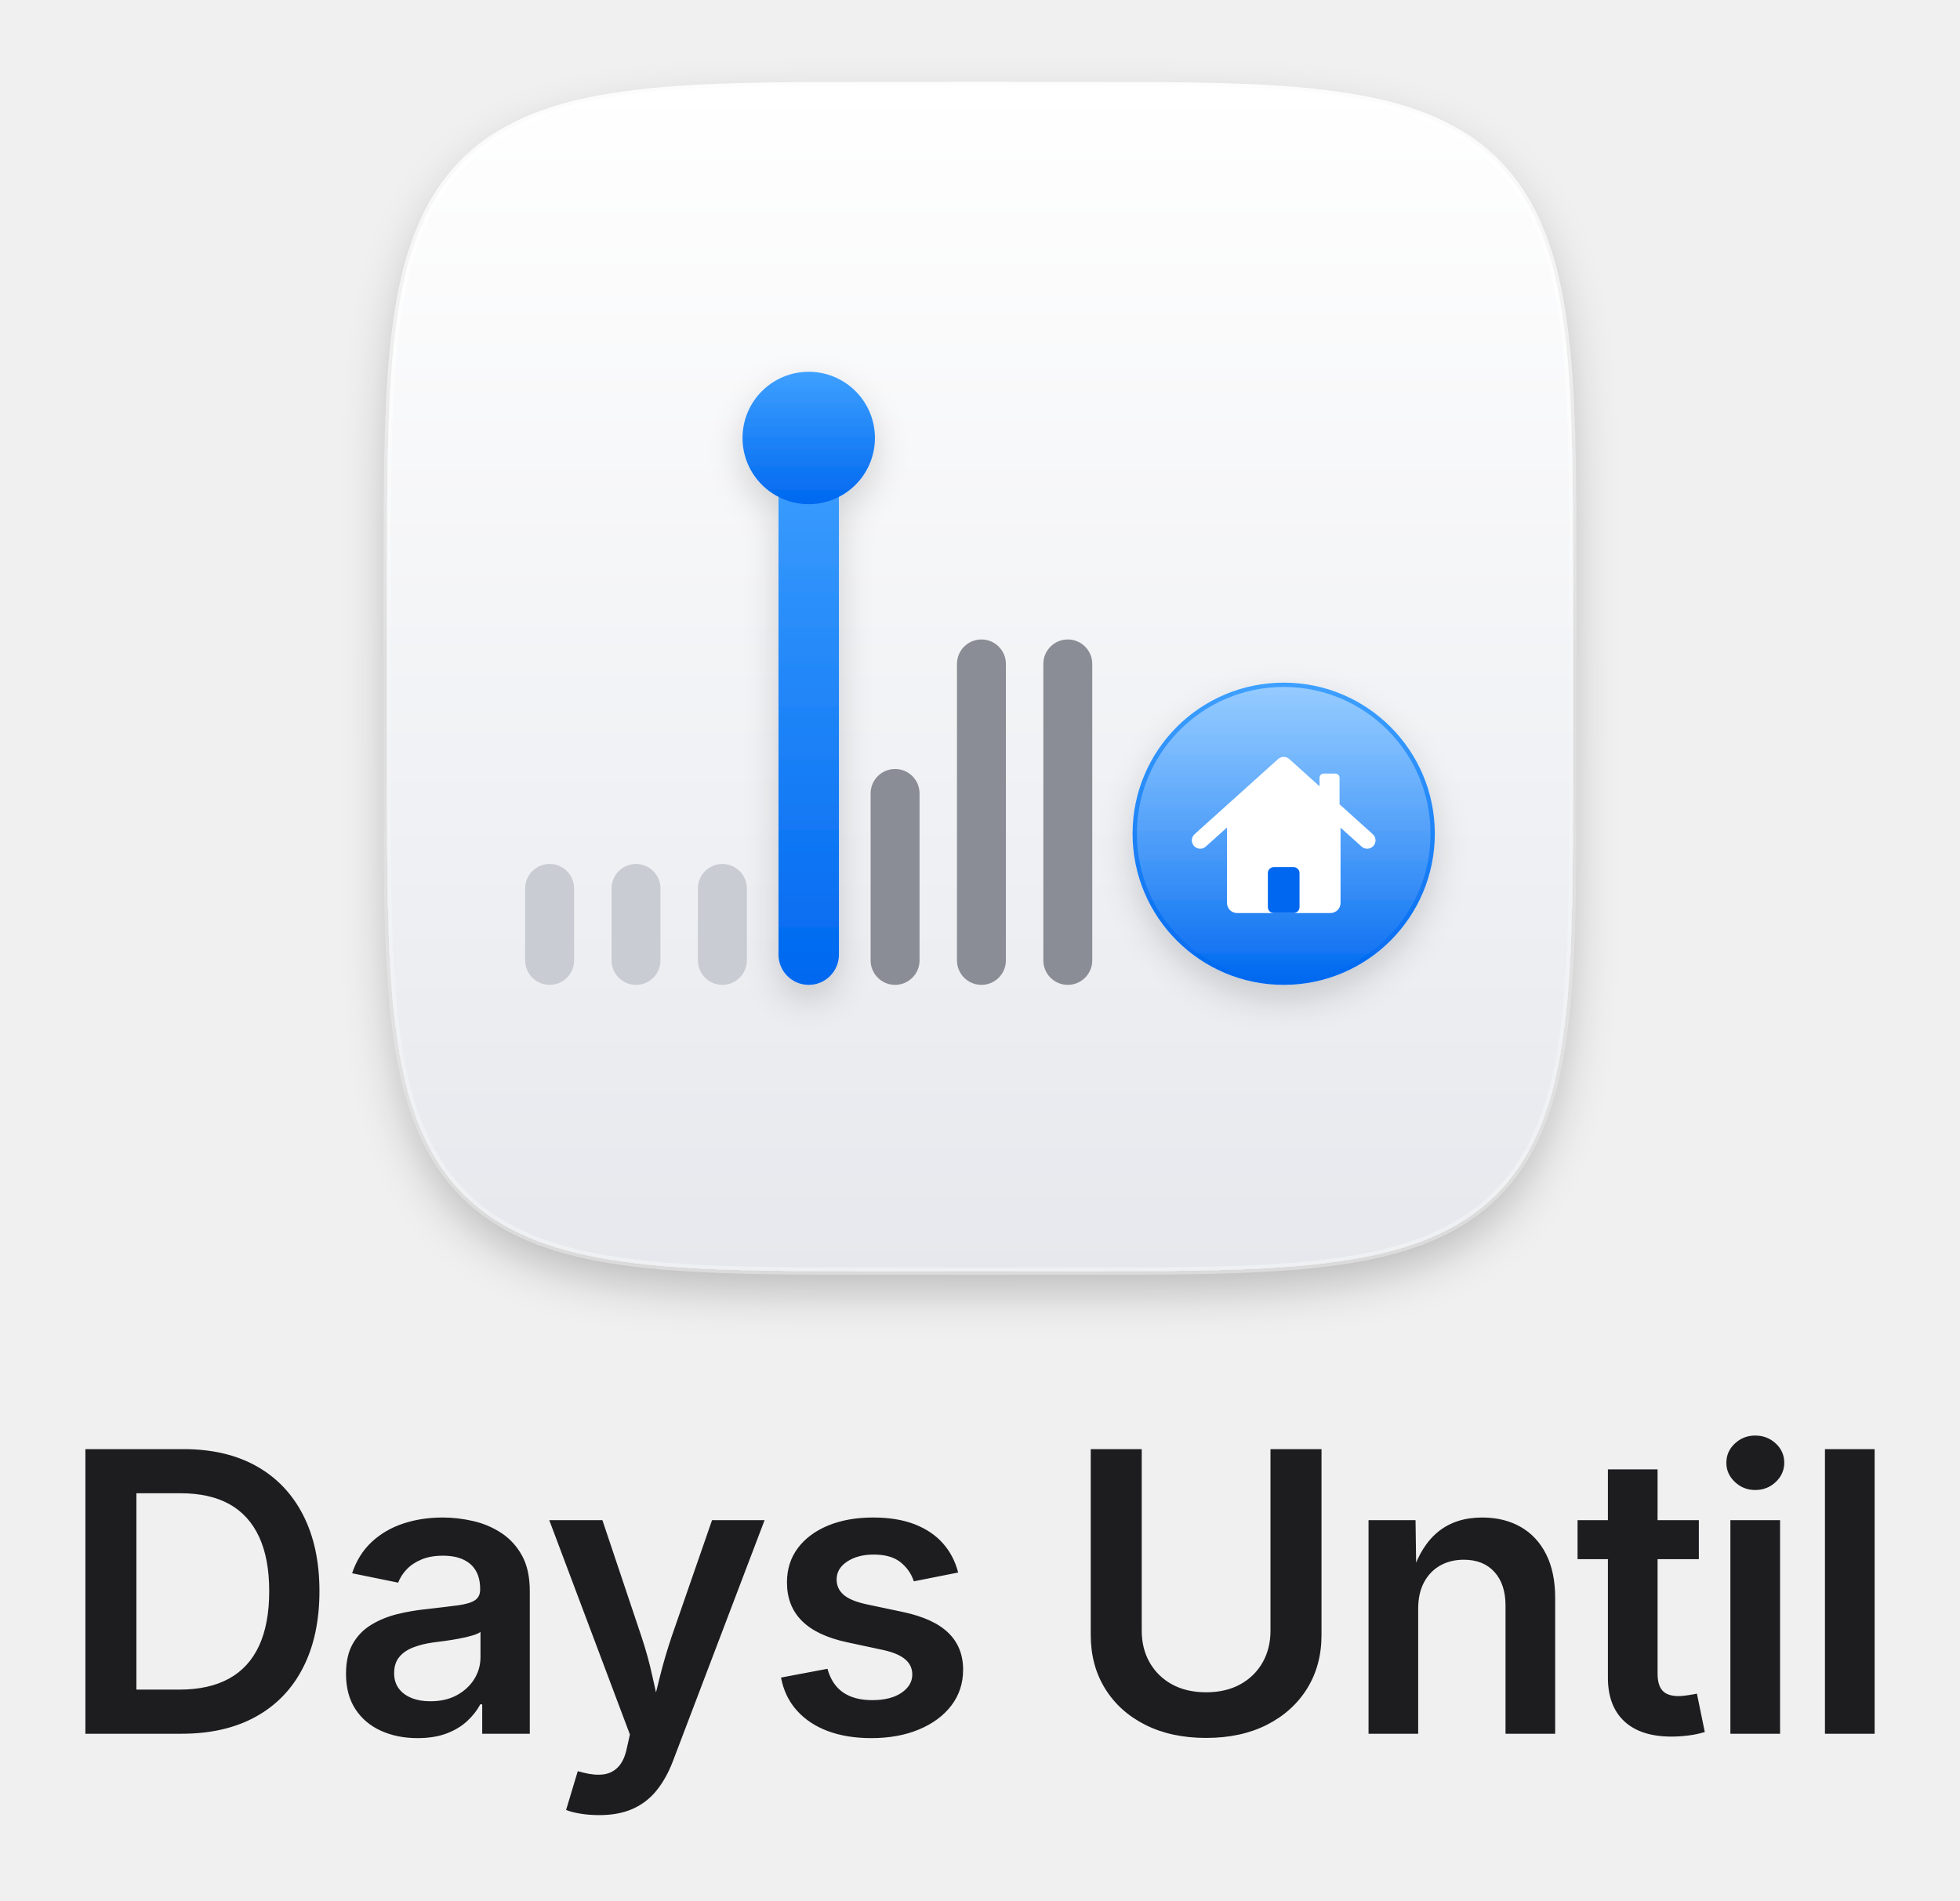
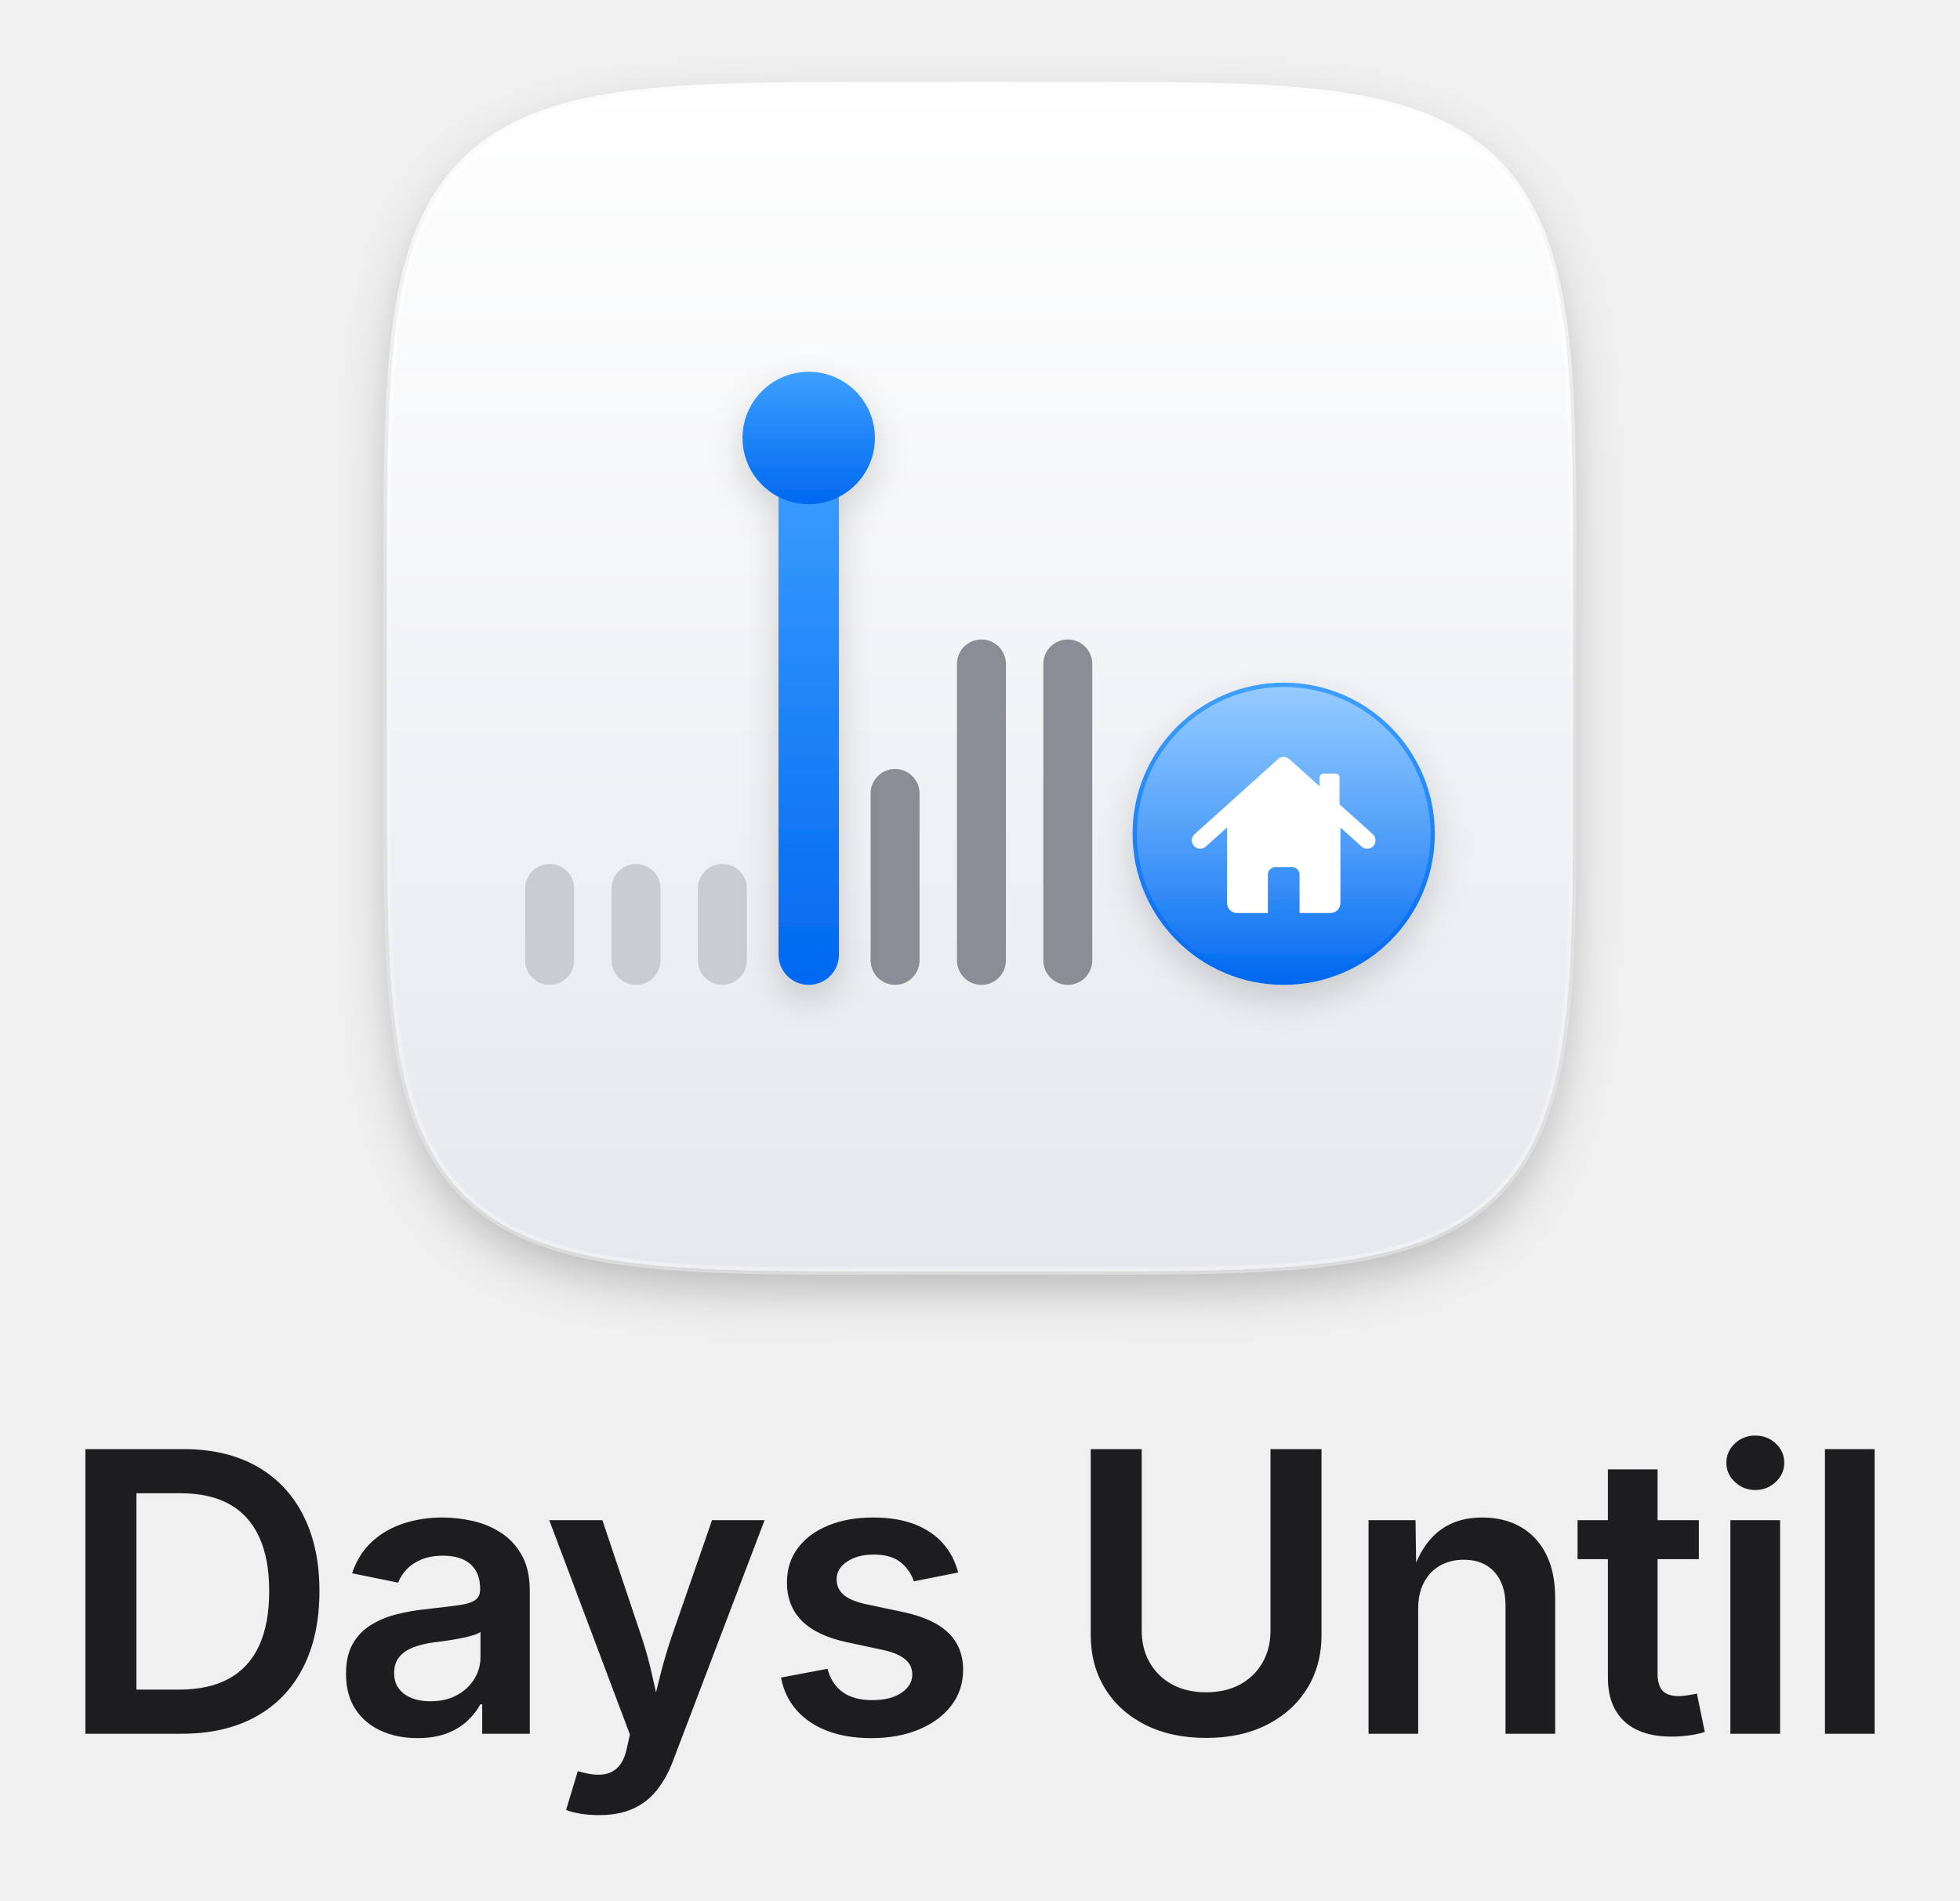
<svg xmlns="http://www.w3.org/2000/svg" viewBox="-168.879 40.672 1361.76 1320.56" width="1361.76" height="1320.56" role="img">
  <defs>
    <linearGradient id="ibg" x1="0" y1="0" x2="0" y2="1">
      <stop offset="0.00" stop-color="#FFFFFF" stop-opacity="1.00" />
      <stop offset="1.00" stop-color="#E6E8ED" stop-opacity="1.00" />
    </linearGradient>
    <linearGradient id="irim" x1="0" y1="0" x2="0" y2="1">
      <stop offset="0.00" stop-color="#FFFFFF" stop-opacity="0.90" />
      <stop offset="0.50" stop-color="#FFFFFF" stop-opacity="0.15" />
      <stop offset="1.00" stop-color="#FFFFFF" stop-opacity="0.35" />
    </linearGradient>
    <linearGradient id="iac" x1="0" y1="0" x2="0" y2="1">
      <stop offset="0.00" stop-color="#3EA0FF" stop-opacity="1.00" />
      <stop offset="1.00" stop-color="#0068F0" stop-opacity="1.00" />
    </linearGradient>
    <linearGradient id="ihl" x1="0" y1="0" x2="0" y2="1">
      <stop offset="0.00" stop-color="#FFFFFF" stop-opacity="0.45" />
      <stop offset="1.00" stop-color="#FFFFFF" stop-opacity="0.00" />
    </linearGradient>
    <clipPath id="iclip">
      <path d="M924.0 512.0 L923.9 608.0 L923.8 638.6 L923.5 660.9 L923.1 679.0 L922.6 694.5 L922.0 708.2 L921.2 720.5 L920.4 731.8 L919.4 742.2 L918.3 751.9 L917.1 761.0 L915.8 769.6 L914.4 777.6 L912.8 785.3 L911.2 792.6 L909.4 799.5 L907.5 806.1 L905.4 812.4 L903.3 818.5 L901.0 824.2 L898.5 829.8 L896.0 835.1 L893.3 840.2 L890.5 845.1 L887.6 849.8 L884.5 854.3 L881.2 858.7 L877.9 862.8 L874.3 866.8 L870.7 870.7 L866.8 874.3 L862.8 877.9 L858.7 881.2 L854.3 884.5 L849.8 887.6 L845.1 890.5 L840.2 893.3 L835.1 896.0 L829.8 898.5 L824.2 901.0 L818.5 903.3 L812.4 905.4 L806.1 907.5 L799.5 909.4 L792.6 911.2 L785.3 912.8 L777.6 914.4 L769.6 915.8 L761.0 917.1 L751.9 918.3 L742.2 919.4 L731.8 920.4 L720.5 921.2 L708.2 922.0 L694.5 922.6 L679.0 923.1 L660.9 923.5 L638.6 923.8 L608.0 923.9 L512.0 924.0 L416.0 923.9 L385.4 923.8 L363.1 923.5 L345.0 923.1 L329.5 922.6 L315.8 922.0 L303.5 921.2 L292.2 920.4 L281.8 919.4 L272.1 918.3 L263.0 917.1 L254.4 915.8 L246.4 914.4 L238.7 912.8 L231.4 911.2 L224.5 909.4 L217.9 907.5 L211.6 905.4 L205.5 903.3 L199.8 901.0 L194.2 898.5 L188.9 896.0 L183.8 893.3 L178.9 890.5 L174.2 887.6 L169.7 884.5 L165.3 881.2 L161.2 877.9 L157.2 874.3 L153.3 870.7 L149.7 866.8 L146.1 862.8 L142.8 858.7 L139.5 854.3 L136.4 849.8 L133.5 845.1 L130.7 840.2 L128.0 835.1 L125.5 829.8 L123.0 824.2 L120.7 818.5 L118.6 812.4 L116.5 806.1 L114.6 799.5 L112.8 792.6 L111.2 785.3 L109.6 777.6 L108.2 769.6 L106.9 761.0 L105.7 751.9 L104.6 742.2 L103.6 731.8 L102.8 720.5 L102.0 708.2 L101.4 694.5 L100.9 679.0 L100.5 660.9 L100.2 638.6 L100.1 608.0 L100.0 512.0 L100.1 416.0 L100.2 385.4 L100.5 363.1 L100.9 345.0 L101.4 329.5 L102.0 315.8 L102.8 303.5 L103.6 292.2 L104.6 281.8 L105.7 272.1 L106.9 263.0 L108.2 254.4 L109.6 246.4 L111.2 238.7 L112.8 231.4 L114.6 224.5 L116.5 217.9 L118.6 211.6 L120.7 205.5 L123.0 199.8 L125.5 194.2 L128.0 188.9 L130.7 183.8 L133.5 178.9 L136.4 174.2 L139.5 169.7 L142.8 165.3 L146.1 161.2 L149.7 157.2 L153.3 153.3 L157.2 149.7 L161.2 146.1 L165.3 142.8 L169.7 139.5 L174.2 136.4 L178.9 133.5 L183.8 130.7 L188.9 128.0 L194.2 125.5 L199.8 123.0 L205.5 120.7 L211.6 118.6 L217.9 116.5 L224.5 114.6 L231.4 112.8 L238.7 111.2 L246.4 109.6 L254.4 108.2 L263.0 106.9 L272.1 105.7 L281.8 104.6 L292.2 103.6 L303.5 102.8 L315.8 102.0 L329.5 101.4 L345.0 100.9 L363.1 100.5 L385.4 100.2 L416.0 100.1 L512.0 100.0 L608.0 100.1 L638.6 100.2 L660.9 100.5 L679.0 100.9 L694.5 101.4 L708.2 102.0 L720.5 102.8 L731.8 103.6 L742.2 104.6 L751.9 105.7 L761.0 106.9 L769.6 108.2 L777.6 109.6 L785.3 111.2 L792.6 112.8 L799.5 114.6 L806.1 116.5 L812.4 118.6 L818.5 120.7 L824.2 123.0 L829.8 125.5 L835.1 128.0 L840.2 130.7 L845.1 133.5 L849.8 136.4 L854.3 139.5 L858.7 142.8 L862.8 146.1 L866.8 149.7 L870.7 153.3 L874.3 157.2 L877.9 161.2 L881.2 165.3 L884.5 169.7 L887.6 174.2 L890.5 178.9 L893.3 183.8 L896.0 188.9 L898.5 194.2 L901.0 199.8 L903.3 205.5 L905.4 211.6 L907.5 217.9 L909.4 224.5 L911.2 231.4 L912.8 238.7 L914.4 246.4 L915.8 254.4 L917.1 263.0 L918.3 272.1 L919.4 281.8 L920.4 292.2 L921.2 303.5 L922.0 315.8 L922.6 329.5 L923.1 345.0 L923.5 363.1 L923.8 385.4 L923.9 416.0Z" />
    </clipPath>
    <filter id="ish" x="-20%" y="-20%" width="140%" height="150%">
      <feDropShadow dx="0" dy="14" stdDeviation="16" flood-color="#000" flood-opacity="0.22" />
    </filter>
    <filter id="igs" x="-30%" y="-30%" width="160%" height="170%">
      <feDropShadow dx="0" dy="10" stdDeviation="12" flood-color="#000" flood-opacity="0.16" />
    </filter>
  </defs>
  <g transform="translate(0.00 0.00) scale(1)">
    <path d="M924.0 512.0 L923.9 608.0 L923.8 638.6 L923.5 660.9 L923.1 679.0 L922.6 694.5 L922.0 708.2 L921.2 720.5 L920.4 731.8 L919.4 742.2 L918.3 751.9 L917.1 761.0 L915.8 769.6 L914.4 777.6 L912.8 785.3 L911.2 792.6 L909.4 799.5 L907.5 806.1 L905.4 812.4 L903.3 818.5 L901.0 824.2 L898.5 829.8 L896.0 835.1 L893.3 840.2 L890.5 845.1 L887.6 849.8 L884.5 854.3 L881.2 858.7 L877.9 862.8 L874.3 866.8 L870.7 870.7 L866.8 874.3 L862.8 877.9 L858.7 881.2 L854.3 884.5 L849.8 887.6 L845.1 890.5 L840.2 893.3 L835.1 896.0 L829.8 898.5 L824.2 901.0 L818.5 903.3 L812.4 905.4 L806.1 907.5 L799.5 909.4 L792.6 911.2 L785.3 912.8 L777.6 914.4 L769.6 915.8 L761.0 917.1 L751.9 918.3 L742.2 919.4 L731.8 920.4 L720.5 921.2 L708.2 922.0 L694.5 922.6 L679.0 923.1 L660.9 923.5 L638.6 923.8 L608.0 923.9 L512.0 924.0 L416.0 923.9 L385.4 923.8 L363.1 923.5 L345.0 923.1 L329.5 922.6 L315.8 922.0 L303.5 921.2 L292.2 920.4 L281.8 919.4 L272.1 918.3 L263.0 917.1 L254.4 915.8 L246.4 914.4 L238.7 912.8 L231.4 911.2 L224.5 909.4 L217.9 907.5 L211.6 905.4 L205.5 903.3 L199.8 901.0 L194.2 898.5 L188.9 896.0 L183.8 893.3 L178.9 890.5 L174.2 887.6 L169.7 884.5 L165.3 881.2 L161.2 877.9 L157.2 874.3 L153.3 870.7 L149.7 866.8 L146.1 862.8 L142.8 858.7 L139.5 854.3 L136.4 849.8 L133.5 845.1 L130.7 840.2 L128.0 835.1 L125.5 829.8 L123.0 824.2 L120.7 818.5 L118.6 812.4 L116.5 806.1 L114.6 799.5 L112.8 792.6 L111.2 785.3 L109.6 777.6 L108.2 769.6 L106.9 761.0 L105.7 751.9 L104.6 742.2 L103.6 731.8 L102.8 720.5 L102.0 708.2 L101.4 694.5 L100.9 679.0 L100.5 660.9 L100.2 638.6 L100.1 608.0 L100.0 512.0 L100.1 416.0 L100.2 385.4 L100.5 363.1 L100.9 345.0 L101.4 329.5 L102.0 315.8 L102.8 303.5 L103.6 292.2 L104.6 281.8 L105.7 272.1 L106.9 263.0 L108.2 254.4 L109.6 246.4 L111.2 238.7 L112.8 231.4 L114.6 224.5 L116.5 217.9 L118.6 211.6 L120.7 205.5 L123.0 199.8 L125.5 194.2 L128.0 188.9 L130.7 183.8 L133.5 178.9 L136.4 174.2 L139.5 169.7 L142.8 165.3 L146.1 161.2 L149.7 157.2 L153.3 153.3 L157.2 149.7 L161.2 146.1 L165.3 142.8 L169.7 139.5 L174.2 136.4 L178.9 133.5 L183.8 130.7 L188.9 128.0 L194.2 125.5 L199.8 123.0 L205.5 120.7 L211.6 118.6 L217.9 116.5 L224.5 114.6 L231.4 112.8 L238.7 111.2 L246.4 109.6 L254.4 108.2 L263.0 106.9 L272.1 105.7 L281.8 104.6 L292.2 103.6 L303.5 102.8 L315.8 102.0 L329.5 101.4 L345.0 100.9 L363.1 100.5 L385.4 100.2 L416.0 100.1 L512.0 100.0 L608.0 100.1 L638.6 100.2 L660.9 100.5 L679.0 100.9 L694.5 101.4 L708.2 102.0 L720.5 102.8 L731.8 103.6 L742.2 104.6 L751.9 105.7 L761.0 106.9 L769.6 108.2 L777.6 109.6 L785.3 111.2 L792.6 112.8 L799.5 114.6 L806.1 116.5 L812.4 118.6 L818.5 120.7 L824.2 123.0 L829.8 125.5 L835.1 128.0 L840.2 130.7 L845.1 133.5 L849.8 136.4 L854.3 139.5 L858.7 142.8 L862.8 146.1 L866.8 149.7 L870.7 153.3 L874.3 157.2 L877.9 161.2 L881.2 165.3 L884.5 169.7 L887.6 174.2 L890.5 178.9 L893.3 183.8 L896.0 188.9 L898.5 194.2 L901.0 199.8 L903.3 205.5 L905.4 211.6 L907.5 217.9 L909.4 224.5 L911.2 231.4 L912.8 238.7 L914.4 246.4 L915.8 254.4 L917.1 263.0 L918.3 272.1 L919.4 281.8 L920.4 292.2 L921.2 303.5 L922.0 315.8 L922.6 329.5 L923.1 345.0 L923.5 363.1 L923.8 385.4 L923.9 416.0Z" fill="url(#ibg)" filter="url(#ish)" />
    <g clip-path="url(#iclip)">
      <rect x="196.0" y="641.0" width="34" height="84" rx="17.0" fill="#C9CCD3" />
      <rect x="256.0" y="641.0" width="34" height="84" rx="17.0" fill="#C9CCD3" />
      <rect x="316.0" y="641.0" width="34" height="84" rx="17.0" fill="#C9CCD3" />
      <rect x="436.0" y="575.0" width="34" height="150" rx="17.0" fill="#8A8D95" />
      <rect x="496.0" y="485.0" width="34" height="240" rx="17.0" fill="#8A8D95" />
      <rect x="556.0" y="485.0" width="34" height="240" rx="17.0" fill="#8A8D95" />
      <g filter="url(#igs)">
        <rect x="372.0" y="345.0" width="42" height="380" rx="21.0" fill="url(#iac)" />
        <circle cx="393.0" cy="345.0" r="46" fill="url(#iac)" />
        <circle cx="723.0" cy="620.0" r="105" fill="url(#iac)" />
      </g>
      <circle cx="723.0" cy="620.0" r="102" fill="url(#ihl)" />
      <rect x="747.9" y="578.2" width="13.9" height="29.0" rx="2.9" fill="#FFFFFF" />
      <path d="M665.0 624.6 L723.0 572.4 L781.0 624.6" fill="none" stroke="#FFFFFF" stroke-width="11.6" stroke-linecap="round" stroke-linejoin="round" />
      <path d="M683.6 608.4 L723.0 575.9 L762.4 608.4 Z" fill="#FFFFFF" />
-       <rect x="683.6" y="607.2" width="78.9" height="67.9" rx="7.0" fill="#FFFFFF" />
-       <rect x="712.0" y="643.2" width="22.0" height="31.9" rx="4.1" fill="#0068F0" />
+       <path d="M683.6 614.2 A7.0 7.0 0 0 1 690.5 607.2 H755.5 A7.0 7.0 0 0 1 762.4 614.2 V668.1 A7.0 7.0 0 0 1 755.5 675.1 H734.0 V648.4 A5.2 5.2 0 0 0 728.8 643.2 H717.2 A5.2 5.2 0 0 0 712.0 648.4 V675.1 H690.5 A7.0 7.0 0 0 1 683.6 668.1 Z" fill="#FFFFFF" />
    </g>
    <path d="M924.0 512.0 L923.9 608.0 L923.8 638.6 L923.5 660.9 L923.1 679.0 L922.6 694.5 L922.0 708.2 L921.2 720.5 L920.4 731.8 L919.4 742.2 L918.3 751.9 L917.1 761.0 L915.8 769.6 L914.4 777.6 L912.8 785.3 L911.2 792.6 L909.4 799.5 L907.5 806.1 L905.4 812.4 L903.3 818.5 L901.0 824.2 L898.5 829.8 L896.0 835.1 L893.3 840.2 L890.5 845.1 L887.6 849.8 L884.5 854.3 L881.2 858.7 L877.9 862.8 L874.3 866.8 L870.7 870.7 L866.8 874.3 L862.8 877.9 L858.7 881.2 L854.3 884.5 L849.8 887.6 L845.1 890.5 L840.2 893.3 L835.1 896.0 L829.8 898.5 L824.2 901.0 L818.5 903.3 L812.4 905.4 L806.1 907.5 L799.5 909.4 L792.6 911.2 L785.3 912.8 L777.6 914.4 L769.6 915.8 L761.0 917.1 L751.9 918.3 L742.2 919.4 L731.8 920.4 L720.5 921.2 L708.2 922.0 L694.5 922.6 L679.0 923.1 L660.9 923.5 L638.6 923.8 L608.0 923.9 L512.0 924.0 L416.0 923.9 L385.4 923.8 L363.1 923.5 L345.0 923.1 L329.5 922.6 L315.8 922.0 L303.5 921.2 L292.2 920.4 L281.8 919.4 L272.1 918.3 L263.0 917.1 L254.4 915.8 L246.4 914.4 L238.7 912.8 L231.4 911.2 L224.5 909.4 L217.9 907.5 L211.6 905.4 L205.5 903.3 L199.8 901.0 L194.2 898.5 L188.9 896.0 L183.8 893.3 L178.9 890.5 L174.2 887.6 L169.7 884.5 L165.3 881.2 L161.2 877.9 L157.2 874.3 L153.3 870.7 L149.7 866.8 L146.1 862.8 L142.8 858.7 L139.5 854.3 L136.4 849.8 L133.5 845.1 L130.7 840.2 L128.0 835.1 L125.5 829.8 L123.0 824.2 L120.7 818.5 L118.6 812.4 L116.5 806.1 L114.6 799.5 L112.8 792.6 L111.2 785.3 L109.6 777.6 L108.2 769.6 L106.9 761.0 L105.7 751.9 L104.6 742.2 L103.6 731.8 L102.8 720.5 L102.0 708.2 L101.4 694.5 L100.9 679.0 L100.5 660.9 L100.2 638.6 L100.1 608.0 L100.0 512.0 L100.1 416.0 L100.2 385.4 L100.5 363.1 L100.9 345.0 L101.4 329.5 L102.0 315.8 L102.8 303.5 L103.6 292.2 L104.6 281.8 L105.7 272.1 L106.9 263.0 L108.2 254.4 L109.6 246.4 L111.2 238.7 L112.8 231.4 L114.6 224.5 L116.5 217.9 L118.6 211.6 L120.7 205.5 L123.0 199.8 L125.5 194.2 L128.0 188.9 L130.7 183.8 L133.5 178.9 L136.4 174.2 L139.5 169.7 L142.8 165.3 L146.1 161.2 L149.7 157.2 L153.3 153.3 L157.2 149.7 L161.2 146.1 L165.3 142.8 L169.7 139.5 L174.2 136.4 L178.9 133.5 L183.8 130.7 L188.9 128.0 L194.2 125.5 L199.8 123.0 L205.5 120.7 L211.6 118.6 L217.9 116.5 L224.5 114.6 L231.4 112.8 L238.7 111.2 L246.4 109.6 L254.4 108.2 L263.0 106.9 L272.1 105.7 L281.8 104.6 L292.2 103.6 L303.5 102.8 L315.8 102.0 L329.5 101.4 L345.0 100.9 L363.1 100.5 L385.4 100.2 L416.0 100.1 L512.0 100.0 L608.0 100.1 L638.6 100.2 L660.9 100.5 L679.0 100.9 L694.5 101.4 L708.2 102.0 L720.5 102.8 L731.8 103.6 L742.2 104.6 L751.9 105.7 L761.0 106.9 L769.6 108.2 L777.6 109.6 L785.3 111.2 L792.6 112.8 L799.5 114.6 L806.1 116.5 L812.4 118.6 L818.5 120.7 L824.2 123.0 L829.8 125.5 L835.1 128.0 L840.2 130.7 L845.1 133.5 L849.8 136.4 L854.3 139.5 L858.7 142.8 L862.8 146.1 L866.8 149.7 L870.7 153.3 L874.3 157.2 L877.9 161.2 L881.2 165.3 L884.5 169.7 L887.6 174.2 L890.5 178.9 L893.3 183.8 L896.0 188.9 L898.5 194.2 L901.0 199.8 L903.3 205.5 L905.4 211.6 L907.5 217.9 L909.4 224.5 L911.2 231.4 L912.8 238.7 L914.4 246.4 L915.8 254.4 L917.1 263.0 L918.3 272.1 L919.4 281.8 L920.4 292.2 L921.2 303.5 L922.0 315.8 L922.6 329.5 L923.1 345.0 L923.5 363.1 L923.8 385.4 L923.9 416.0Z" fill="none" stroke="url(#irim)" stroke-width="5" />
  </g>
  <path transform="translate(-129.45 1245.36) scale(0.27184)" d="M319.3 -0.0L135.3 -0.0L135.3 -112.8L313.0 -112.8Q389.2 -112.8 440.2 -140.9Q491.2 -168.9 517.1 -224.9Q543.0 -280.8 543.0 -364.7Q543.0 -447.8 517.1 -503.4Q491.2 -559.1 441.2 -586.9Q391.1 -614.7 316.4 -614.7L131.3 -614.7L131.3 -727.5L324.2 -727.5Q432.6 -727.5 510.3 -684.1Q587.9 -640.6 629.6 -559.1Q671.4 -477.5 671.4 -364.7Q671.4 -251.0 629.6 -169.2Q587.9 -87.4 509.0 -43.7Q430.2 -0.0 319.3 -0.0ZM203.6 -727.5L203.6 -0.0L73.2 -0.0L73.2 -727.5ZM921.9 11.2Q870.1 11.2 828.6 -7.6Q787.1 -26.4 763.2 -63.0Q739.3 -99.6 739.3 -153.3Q739.3 -199.7 756.6 -230.0Q773.9 -260.3 803.5 -278.3Q833.0 -296.4 870.1 -305.7Q907.2 -314.9 947.3 -318.8Q994.6 -324.2 1024.4 -328.1Q1054.2 -332.0 1068.1 -340.8Q1082.1 -349.6 1082.1 -368.2L1082.1 -370.6Q1082.1 -397.5 1071.3 -416.3Q1060.6 -435.1 1039.3 -445.1Q1018.1 -455.1 986.8 -455.1Q955.1 -455.1 931.9 -445.3Q908.7 -435.5 894.1 -419.9Q879.4 -404.3 872.6 -386.2L754.9 -410.2Q771.0 -458.5 804.7 -490.0Q838.4 -521.5 885.0 -537.1Q931.7 -552.7 986.3 -552.7Q1024.9 -552.7 1064.2 -543.7Q1103.5 -534.7 1136.2 -513.2Q1169.0 -491.7 1189.0 -455.6Q1209.0 -419.4 1209.0 -364.7L1209.0 -0.0L1087.4 -0.0L1087.4 -75.2L1082.5 -75.2Q1070.3 -52.2 1049.1 -32.5Q1027.9 -12.7 996.4 -0.7Q964.9 11.2 921.9 11.2ZM954.6 -83.0Q994.2 -83.0 1022.7 -98.6Q1051.3 -114.3 1067.2 -139.9Q1083.0 -165.5 1083.0 -195.8L1083.0 -260.3Q1076.7 -255.4 1061.8 -251.0Q1046.9 -246.6 1028.6 -243.2Q1010.3 -239.7 992.5 -237.3Q974.6 -234.9 962.4 -233.4Q934.1 -229.5 911.2 -220.7Q888.2 -211.9 875.3 -196.0Q862.3 -180.2 862.3 -154.8Q862.3 -131.3 874.3 -115.5Q886.2 -99.6 907.0 -91.3Q927.8 -83.0 954.6 -83.0ZM1301.8 194.8L1331.6 95.7L1346.7 99.6Q1375.5 106.9 1398.0 103.8Q1420.4 100.6 1435.6 84.2Q1450.7 67.9 1457.1 36.6L1464.9 2.0L1258.8 -545.9L1394.6 -545.9L1494.2 -249.0Q1511.8 -196.3 1523.0 -144.0Q1534.2 -91.8 1547.9 -37.1L1514.7 -37.1Q1527.9 -91.8 1541.1 -144.3Q1554.2 -196.8 1571.8 -249.0L1674.8 -545.9L1809.1 -545.9L1574.7 70.3Q1558.1 113.8 1533.2 144.8Q1508.3 175.8 1472.2 191.9Q1436.1 208.0 1386.8 208.0Q1359.9 208.0 1337.2 204.1Q1314.5 200.2 1301.8 194.8ZM2082.1 11.2Q2019.1 11.2 1970.8 -6.8Q1922.4 -24.9 1891.4 -59.6Q1860.4 -94.2 1851.1 -143.6L1969.8 -166.0Q1981.0 -125.5 2009.6 -105.7Q2038.1 -85.9 2084.5 -85.9Q2131.4 -85.9 2159.0 -104.7Q2186.6 -123.5 2186.6 -151.4Q2186.6 -174.8 2168.5 -190.2Q2150.4 -205.6 2112.9 -213.9L2019.6 -233.9Q1942.4 -250.5 1904.4 -288.6Q1866.3 -326.7 1866.3 -386.7Q1866.3 -437.5 1894.1 -474.6Q1921.9 -511.7 1971.5 -532.2Q2021.1 -552.7 2086.5 -552.7Q2148.5 -552.7 2193.2 -535.2Q2237.9 -517.6 2265.4 -486.1Q2293.0 -454.6 2303.8 -412.1L2190.5 -389.6Q2181.2 -418.5 2156.8 -438.2Q2132.4 -458.0 2087.9 -458.0Q2047.4 -458.0 2020.3 -440.2Q1993.2 -422.4 1993.2 -394.5Q1993.2 -370.6 2011.3 -355.0Q2029.4 -339.4 2070.9 -330.6L2163.6 -311.0Q2241.3 -294.4 2278.9 -257.8Q2316.5 -221.2 2316.5 -163.6Q2316.5 -111.8 2286.7 -72.5Q2256.9 -33.2 2203.9 -11.0Q2150.9 11.2 2082.1 11.2ZM2937.6 10.7Q2848.7 10.7 2782.3 -22.7Q2715.9 -56.2 2679.3 -115.5Q2642.7 -174.8 2642.7 -252.4L2642.7 -727.5L2773.0 -727.5L2773.0 -263.2Q2773.0 -217.8 2793.3 -182.1Q2813.6 -146.5 2850.4 -126.2Q2887.3 -106.0 2937.6 -106.0Q2987.9 -106.0 3024.8 -126.2Q3061.6 -146.5 3081.9 -182.1Q3102.1 -217.8 3102.1 -263.2L3102.1 -727.5L3232.5 -727.5L3232.5 -252.4Q3232.5 -174.8 3195.7 -115.5Q3158.8 -56.2 3092.6 -22.7Q3026.5 10.7 2937.6 10.7ZM3479.6 -319.8L3479.6 -0.0L3352.7 -0.0L3352.7 -545.9L3472.8 -545.9L3474.7 -411.1L3464.5 -411.1Q3487.4 -481.9 3531.9 -517.3Q3576.3 -552.7 3643.2 -552.7Q3699.3 -552.7 3741.3 -528.8Q3783.3 -504.9 3806.5 -459.0Q3829.7 -413.1 3829.7 -347.2L3829.7 -0.0L3702.8 -0.0L3702.8 -327.6Q3702.8 -382.3 3674.4 -413.6Q3646.1 -444.8 3596.3 -444.8Q3562.6 -444.8 3536.2 -430.2Q3509.9 -415.5 3494.7 -387.5Q3479.6 -359.4 3479.6 -319.8ZM4196.9 -545.9L4196.9 -446.3L3886.9 -446.3L3886.9 -545.9ZM3964.5 -675.8L4091.4 -675.8L4091.4 -153.8Q4091.4 -124.0 4104.1 -110.1Q4116.8 -96.2 4145.6 -96.2Q4154.4 -96.2 4168.8 -98.4Q4183.2 -100.6 4192.0 -102.5L4212.1 -4.4Q4191.1 2.0 4169.1 4.6Q4147.1 7.3 4127.1 7.3Q4048.5 7.3 4006.5 -31.7Q3964.5 -70.8 3964.5 -143.1ZM4277.5 -0.0L4277.5 -545.9L4404.5 -545.9L4404.5 -0.0ZM4341.0 -623.0Q4310.7 -623.0 4289.0 -643.6Q4267.2 -664.1 4267.2 -692.4Q4267.2 -721.7 4289.0 -741.9Q4310.7 -762.2 4341.0 -762.2Q4371.7 -762.2 4393.5 -741.9Q4415.2 -721.7 4415.2 -692.9Q4415.2 -664.1 4393.5 -643.6Q4371.7 -623.0 4341.0 -623.0ZM4646.2 -727.5L4646.2 -0.0L4519.2 -0.0L4519.2 -727.5Z" fill="#1D1D1F" />
</svg>
